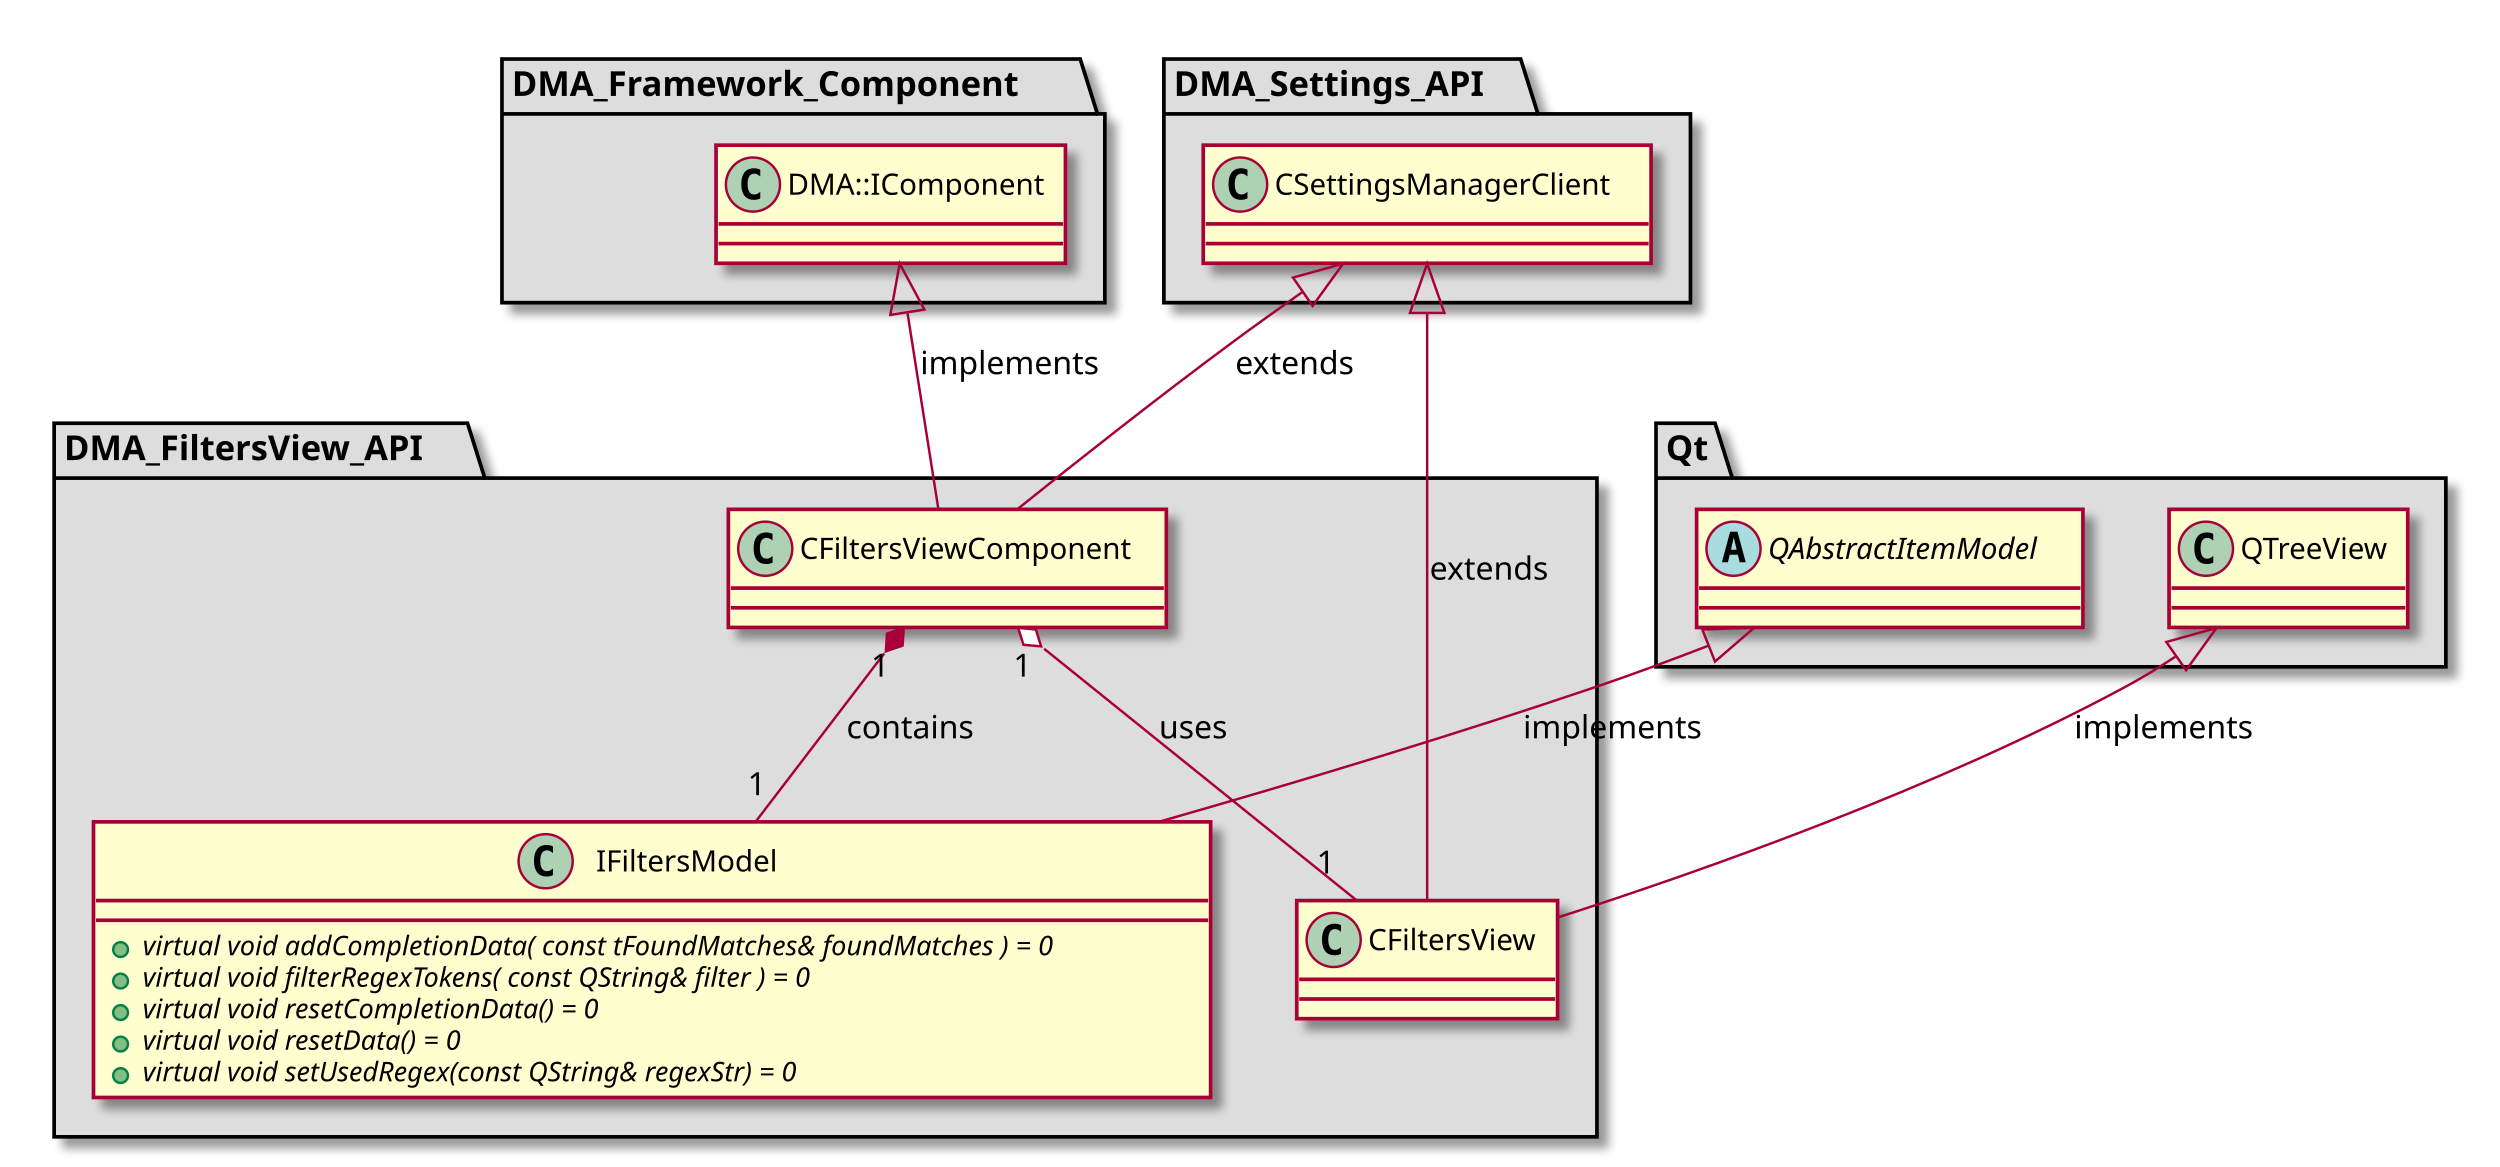
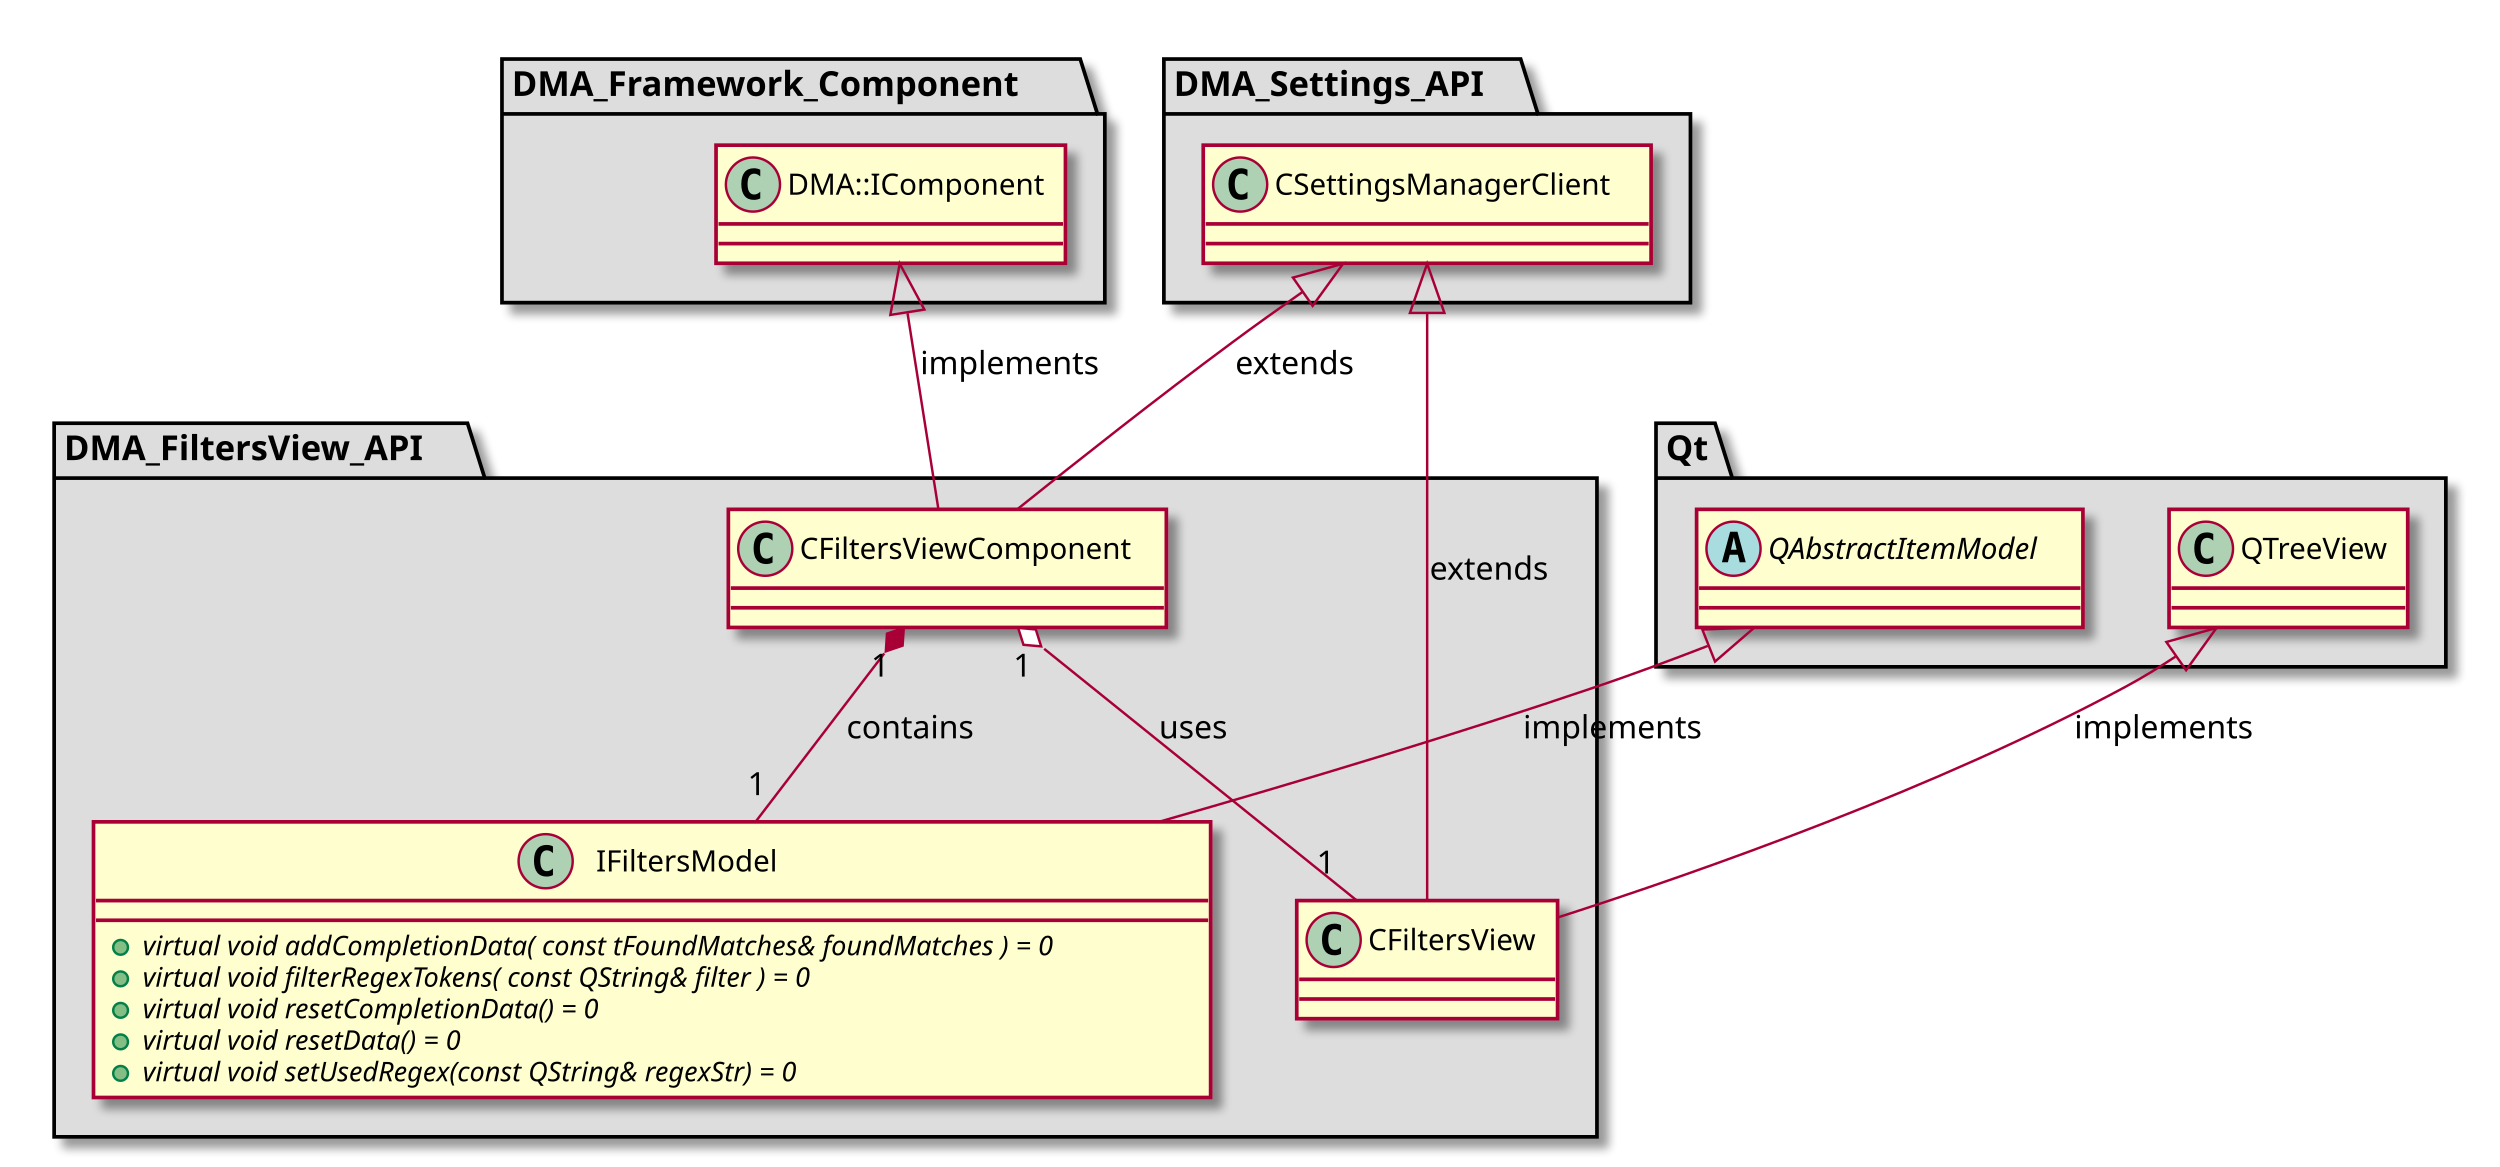
<svg xmlns="http://www.w3.org/2000/svg" contentScriptType="application/ecmascript" contentStyleType="text/css" height="474px" preserveAspectRatio="none" style="width:1016px;height:474px;background:#FEFEFE;" version="1.1" viewBox="0 0 1016 474" width="1016px" zoomAndPan="magnify">
  <defs>
    <filter height="300%" id="f1sb0qtinz8rzt" width="300%" x="-1" y="-1">
      <feGaussianBlur result="blurOut" stdDeviation="2.0" />
      <feColorMatrix in="blurOut" result="blurOut2" type="matrix" values="0 0 0 0 0 0 0 0 0 0 0 0 0 0 0 0 0 0 .4 0" />
      <feOffset dx="4.0" dy="4.0" in="blurOut2" result="blurOut3" />
      <feBlend in="SourceGraphic" in2="blurOut3" mode="normal" />
    </filter>
  </defs>
  <g>
    <polygon fill="#DDDDDD" filter="url(#f1sb0qtinz8rzt)" points="22,172,190,172,197,194.297,649,194.297,649,462,22,462,22,172" style="stroke: #000000; stroke-width: 1.5;" />
    <line style="stroke: #000000; stroke-width: 1.5;" x1="22" x2="197" y1="194.297" y2="194.297" />
    <text fill="#000000" font-family="sans-serif" font-size="14" font-weight="bold" lengthAdjust="spacingAndGlyphs" textLength="162" x="26" y="186.995">DMA_FiltersView_API</text>
    <polygon fill="#DDDDDD" filter="url(#f1sb0qtinz8rzt)" points="204,24,439,24,446,46.297,449,46.297,449,123,204,123,204,24" style="stroke: #000000; stroke-width: 1.5;" />
    <line style="stroke: #000000; stroke-width: 1.5;" x1="204" x2="446" y1="46.297" y2="46.297" />
    <text fill="#000000" font-family="sans-serif" font-size="14" font-weight="bold" lengthAdjust="spacingAndGlyphs" textLength="229" x="208" y="38.995">DMA_Framework_Component</text>
    <polygon fill="#DDDDDD" filter="url(#f1sb0qtinz8rzt)" points="473,24,618,24,625,46.297,687,46.297,687,123,473,123,473,24" style="stroke: #000000; stroke-width: 1.5;" />
    <line style="stroke: #000000; stroke-width: 1.5;" x1="473" x2="625" y1="46.297" y2="46.297" />
    <text fill="#000000" font-family="sans-serif" font-size="14" font-weight="bold" lengthAdjust="spacingAndGlyphs" textLength="139" x="477" y="38.995">DMA_Settings_API</text>
    <polygon fill="#DDDDDD" filter="url(#f1sb0qtinz8rzt)" points="673,172,697,172,704,194.297,994,194.297,994,271,673,271,673,172" style="stroke: #000000; stroke-width: 1.5;" />
    <line style="stroke: #000000; stroke-width: 1.5;" x1="673" x2="704" y1="194.297" y2="194.297" />
    <text fill="#000000" font-family="sans-serif" font-size="14" font-weight="bold" lengthAdjust="spacingAndGlyphs" textLength="18" x="677" y="186.995">Qt</text>
    <rect fill="#FEFECE" filter="url(#f1sb0qtinz8rzt)" height="48" id="CFiltersView" style="stroke: #A80036; stroke-width: 1.5;" width="106" x="527" y="366" />
    <ellipse cx="542" cy="382" fill="#ADD1B2" rx="11" ry="11" style="stroke: #A80036; stroke-width: 1.0;" />
    <path d="M544.969,387.641 Q544.391,387.938 543.75,388.078 Q543.109,388.234 542.406,388.234 Q539.906,388.234 538.578,386.594 Q537.266,384.938 537.266,381.812 Q537.266,378.688 538.578,377.031 Q539.906,375.375 542.406,375.375 Q543.109,375.375 543.75,375.531 Q544.406,375.688 544.969,375.984 L544.969,378.703 Q544.344,378.125 543.75,377.859 Q543.156,377.578 542.531,377.578 Q541.188,377.578 540.5,378.656 Q539.812,379.719 539.812,381.812 Q539.812,383.906 540.5,384.984 Q541.188,386.047 542.531,386.047 Q543.156,386.047 543.75,385.781 Q544.344,385.5 544.969,384.922 L544.969,387.641 Z " />
    <text fill="#000000" font-family="sans-serif" font-size="12" lengthAdjust="spacingAndGlyphs" textLength="74" x="556" y="386.154">CFiltersView</text>
    <line style="stroke: #A80036; stroke-width: 1.5;" x1="528" x2="632" y1="398" y2="398" />
    <line style="stroke: #A80036; stroke-width: 1.5;" x1="528" x2="632" y1="406" y2="406" />
    <rect fill="#FEFECE" filter="url(#f1sb0qtinz8rzt)" height="48" id="CFiltersViewComponent" style="stroke: #A80036; stroke-width: 1.5;" width="178" x="296" y="207" />
    <ellipse cx="311" cy="223" fill="#ADD1B2" rx="11" ry="11" style="stroke: #A80036; stroke-width: 1.0;" />
    <path d="M313.969,228.641 Q313.391,228.938 312.75,229.078 Q312.109,229.234 311.406,229.234 Q308.906,229.234 307.578,227.594 Q306.266,225.938 306.266,222.812 Q306.266,219.688 307.578,218.031 Q308.906,216.375 311.406,216.375 Q312.109,216.375 312.75,216.531 Q313.406,216.688 313.969,216.984 L313.969,219.703 Q313.344,219.125 312.75,218.859 Q312.156,218.578 311.531,218.578 Q310.188,218.578 309.5,219.656 Q308.812,220.719 308.812,222.812 Q308.812,224.906 309.5,225.984 Q310.188,227.047 311.531,227.047 Q312.156,227.047 312.75,226.781 Q313.344,226.5 313.969,225.922 L313.969,228.641 Z " />
    <text fill="#000000" font-family="sans-serif" font-size="12" lengthAdjust="spacingAndGlyphs" textLength="146" x="325" y="227.154">CFiltersViewComponent</text>
    <line style="stroke: #A80036; stroke-width: 1.5;" x1="297" x2="473" y1="239" y2="239" />
    <line style="stroke: #A80036; stroke-width: 1.5;" x1="297" x2="473" y1="247" y2="247" />
    <rect fill="#FEFECE" filter="url(#f1sb0qtinz8rzt)" height="112.023" id="IFiltersModel" style="stroke: #A80036; stroke-width: 1.5;" width="454" x="38" y="334" />
    <ellipse cx="221.75" cy="350" fill="#ADD1B2" rx="11" ry="11" style="stroke: #A80036; stroke-width: 1.0;" />
    <path d="M224.719,355.641 Q224.141,355.938 223.5,356.078 Q222.859,356.234 222.156,356.234 Q219.656,356.234 218.328,354.594 Q217.016,352.938 217.016,349.812 Q217.016,346.688 218.328,345.031 Q219.656,343.375 222.156,343.375 Q222.859,343.375 223.5,343.531 Q224.156,343.688 224.719,343.984 L224.719,346.703 Q224.094,346.125 223.5,345.859 Q222.906,345.578 222.281,345.578 Q220.938,345.578 220.25,346.656 Q219.562,347.719 219.562,349.812 Q219.562,351.906 220.25,352.984 Q220.938,354.047 222.281,354.047 Q222.906,354.047 223.5,353.781 Q224.094,353.5 224.719,352.922 L224.719,355.641 Z " />
    <text fill="#000000" font-family="sans-serif" font-size="12" lengthAdjust="spacingAndGlyphs" textLength="78" x="242.25" y="354.154">IFiltersModel</text>
    <line style="stroke: #A80036; stroke-width: 1.5;" x1="39" x2="491" y1="366" y2="366" />
    <line style="stroke: #A80036; stroke-width: 1.5;" x1="39" x2="491" y1="374" y2="374" />
-     <ellipse cx="49" cy="385.902" fill="#84BE84" rx="3" ry="3" style="stroke: #038048; stroke-width: 1.0;" />
+     <ellipse cx="49" cy="385" fill="#84BE84" rx="3" ry="3" style="stroke: #038048; stroke-width: 1.0;" />
    <text fill="#000000" font-family="sans-serif" font-size="11" font-style="italic" lengthAdjust="spacingAndGlyphs" textLength="428" x="58" y="388.21">virtual void addCompletionData( const tFoundMatches&amp; foundMatches ) = 0</text>
-     <ellipse cx="49" cy="398.707" fill="#84BE84" rx="3" ry="3" style="stroke: #038048; stroke-width: 1.0;" />
+     <ellipse cx="49" cy="397.805" fill="#84BE84" rx="3" ry="3" style="stroke: #038048; stroke-width: 1.0;" />
    <text fill="#000000" font-family="sans-serif" font-size="11" font-style="italic" lengthAdjust="spacingAndGlyphs" textLength="325" x="58" y="401.015">virtual void filterRegexTokens( const QString&amp; filter ) = 0</text>
-     <ellipse cx="49" cy="411.512" fill="#84BE84" rx="3" ry="3" style="stroke: #038048; stroke-width: 1.0;" />
+     <ellipse cx="49" cy="410.609" fill="#84BE84" rx="3" ry="3" style="stroke: #038048; stroke-width: 1.0;" />
    <text fill="#000000" font-family="sans-serif" font-size="11" font-style="italic" lengthAdjust="spacingAndGlyphs" textLength="219" x="58" y="413.82">virtual void resetCompletionData() = 0</text>
-     <ellipse cx="49" cy="424.316" fill="#84BE84" rx="3" ry="3" style="stroke: #038048; stroke-width: 1.0;" />
+     <ellipse cx="49" cy="423.414" fill="#84BE84" rx="3" ry="3" style="stroke: #038048; stroke-width: 1.0;" />
    <text fill="#000000" font-family="sans-serif" font-size="11" font-style="italic" lengthAdjust="spacingAndGlyphs" textLength="155" x="58" y="426.625">virtual void resetData() = 0</text>
-     <ellipse cx="49" cy="437.121" fill="#84BE84" rx="3" ry="3" style="stroke: #038048; stroke-width: 1.0;" />
+     <ellipse cx="49" cy="436.219" fill="#84BE84" rx="3" ry="3" style="stroke: #038048; stroke-width: 1.0;" />
    <text fill="#000000" font-family="sans-serif" font-size="11" font-style="italic" lengthAdjust="spacingAndGlyphs" textLength="319" x="58" y="439.429">virtual void setUsedRegex(const QString&amp; regexStr) = 0</text>
    <rect fill="#FEFECE" filter="url(#f1sb0qtinz8rzt)" height="48" id="DMA::IComponent" style="stroke: #A80036; stroke-width: 1.5;" width="142" x="291" y="59" />
    <ellipse cx="306" cy="75" fill="#ADD1B2" rx="11" ry="11" style="stroke: #A80036; stroke-width: 1.0;" />
    <path d="M308.969,80.641 Q308.391,80.938 307.75,81.078 Q307.109,81.234 306.406,81.234 Q303.906,81.234 302.578,79.594 Q301.266,77.938 301.266,74.812 Q301.266,71.688 302.578,70.031 Q303.906,68.375 306.406,68.375 Q307.109,68.375 307.75,68.531 Q308.406,68.688 308.969,68.984 L308.969,71.703 Q308.344,71.125 307.75,70.859 Q307.156,70.578 306.531,70.578 Q305.188,70.578 304.5,71.656 Q303.812,72.719 303.812,74.812 Q303.812,76.906 304.5,77.984 Q305.188,79.047 306.531,79.047 Q307.156,79.047 307.75,78.781 Q308.344,78.5 308.969,77.922 L308.969,80.641 Z " />
    <text fill="#000000" font-family="sans-serif" font-size="12" lengthAdjust="spacingAndGlyphs" textLength="110" x="320" y="79.154">DMA::IComponent</text>
    <line style="stroke: #A80036; stroke-width: 1.5;" x1="292" x2="432" y1="91" y2="91" />
    <line style="stroke: #A80036; stroke-width: 1.5;" x1="292" x2="432" y1="99" y2="99" />
    <rect fill="#FEFECE" filter="url(#f1sb0qtinz8rzt)" height="48" id="CSettingsManagerClient" style="stroke: #A80036; stroke-width: 1.5;" width="182" x="489" y="59" />
    <ellipse cx="504" cy="75" fill="#ADD1B2" rx="11" ry="11" style="stroke: #A80036; stroke-width: 1.0;" />
    <path d="M506.969,80.641 Q506.391,80.938 505.75,81.078 Q505.109,81.234 504.406,81.234 Q501.906,81.234 500.578,79.594 Q499.266,77.938 499.266,74.812 Q499.266,71.688 500.578,70.031 Q501.906,68.375 504.406,68.375 Q505.109,68.375 505.75,68.531 Q506.406,68.688 506.969,68.984 L506.969,71.703 Q506.344,71.125 505.75,70.859 Q505.156,70.578 504.531,70.578 Q503.188,70.578 502.5,71.656 Q501.812,72.719 501.812,74.812 Q501.812,76.906 502.5,77.984 Q503.188,79.047 504.531,79.047 Q505.156,79.047 505.75,78.781 Q506.344,78.5 506.969,77.922 L506.969,80.641 Z " />
    <text fill="#000000" font-family="sans-serif" font-size="12" lengthAdjust="spacingAndGlyphs" textLength="150" x="518" y="79.154">CSettingsManagerClient</text>
    <line style="stroke: #A80036; stroke-width: 1.5;" x1="490" x2="670" y1="91" y2="91" />
    <line style="stroke: #A80036; stroke-width: 1.5;" x1="490" x2="670" y1="99" y2="99" />
    <rect fill="#FEFECE" filter="url(#f1sb0qtinz8rzt)" height="48" id="QAbstractItemModel" style="stroke: #A80036; stroke-width: 1.5;" width="157" x="689.5" y="207" />
    <ellipse cx="704.5" cy="223" fill="#A9DCDF" rx="11" ry="11" style="stroke: #A80036; stroke-width: 1.0;" />
    <path d="M704.609,218.344 L703.453,223.422 L705.781,223.422 L704.609,218.344 Z M703.125,216.109 L706.109,216.109 L709.469,228.5 L707.016,228.5 L706.25,225.438 L702.969,225.438 L702.219,228.5 L699.781,228.5 L703.125,216.109 Z " />
    <text fill="#000000" font-family="sans-serif" font-size="12" font-style="italic" lengthAdjust="spacingAndGlyphs" textLength="125" x="718.5" y="227.154">QAbstractItemModel</text>
    <line style="stroke: #A80036; stroke-width: 1.5;" x1="690.5" x2="845.5" y1="239" y2="239" />
    <line style="stroke: #A80036; stroke-width: 1.5;" x1="690.5" x2="845.5" y1="247" y2="247" />
    <rect fill="#FEFECE" filter="url(#f1sb0qtinz8rzt)" height="48" id="QTreeView" style="stroke: #A80036; stroke-width: 1.5;" width="97" x="881.5" y="207" />
    <ellipse cx="896.5" cy="223" fill="#ADD1B2" rx="11" ry="11" style="stroke: #A80036; stroke-width: 1.0;" />
    <path d="M899.469,228.641 Q898.891,228.938 898.25,229.078 Q897.609,229.234 896.906,229.234 Q894.406,229.234 893.078,227.594 Q891.766,225.938 891.766,222.812 Q891.766,219.688 893.078,218.031 Q894.406,216.375 896.906,216.375 Q897.609,216.375 898.25,216.531 Q898.906,216.688 899.469,216.984 L899.469,219.703 Q898.844,219.125 898.25,218.859 Q897.656,218.578 897.031,218.578 Q895.688,218.578 895,219.656 Q894.312,220.719 894.312,222.812 Q894.312,224.906 895,225.984 Q895.688,227.047 897.031,227.047 Q897.656,227.047 898.25,226.781 Q898.844,226.5 899.469,225.922 L899.469,228.641 Z " />
    <text fill="#000000" font-family="sans-serif" font-size="12" lengthAdjust="spacingAndGlyphs" textLength="65" x="910.5" y="227.154">QTreeView</text>
    <line style="stroke: #A80036; stroke-width: 1.5;" x1="882.5" x2="977.5" y1="239" y2="239" />
    <line style="stroke: #A80036; stroke-width: 1.5;" x1="882.5" x2="977.5" y1="247" y2="247" />
-     <path d="M580,127.44 C580,193.02 580,315.05 580,365.86 " fill="none" id="CSettingsManagerClient-CFiltersView" style="stroke: #A80036; stroke-width: 1.0;" />
+     <path d="M580,127.44 C580,193.02 580,315.05 580,365.86 " fill="none" id="CSettingsManagerClient&lt;-CFiltersView" style="stroke: #A80036; stroke-width: 1.0;" />
    <polygon fill="none" points="573,127.17,580,107.17,587,127.17,573,127.17" style="stroke: #A80036; stroke-width: 1.0;" />
    <text fill="#000000" font-family="sans-serif" font-size="13" lengthAdjust="spacingAndGlyphs" textLength="51" x="581" y="235.567">extends</text>
-     <path d="M884.13,266.83 C877.54,271.19 870.71,275.38 864,279 C787.19,320.38 691.42,354.11 633.03,372.87 " fill="none" id="QTreeView-CFiltersView" style="stroke: #A80036; stroke-width: 1.0;" />
+     <path d="M884.13,266.83 C877.54,271.19 870.71,275.38 864,279 C787.19,320.38 691.42,354.11 633.03,372.87 " fill="none" id="QTreeView&lt;-CFiltersView" style="stroke: #A80036; stroke-width: 1.0;" />
    <polygon fill="none" points="880.4,260.9,900.8,255.17,888.42,272.37,880.4,260.9" style="stroke: #A80036; stroke-width: 1.0;" />
    <text fill="#000000" font-family="sans-serif" font-size="13" lengthAdjust="spacingAndGlyphs" textLength="76" x="843" y="300.067">implements</text>
-     <path d="M529.33,118.64 C519.85,125.3 510.07,132.29 501,139 C470.75,161.37 436.99,188.05 413.73,206.72 " fill="none" id="CSettingsManagerClient-CFiltersViewComponent" style="stroke: #A80036; stroke-width: 1.0;" />
+     <path d="M529.33,118.64 C519.85,125.3 510.07,132.29 501,139 C470.75,161.37 436.99,188.05 413.73,206.72 " fill="none" id="CSettingsManagerClient&lt;-CFiltersViewComponent" style="stroke: #A80036; stroke-width: 1.0;" />
    <polygon fill="none" points="525.45,112.81,545.87,107.13,533.45,124.3,525.45,112.81" style="stroke: #A80036; stroke-width: 1.0;" />
    <text fill="#000000" font-family="sans-serif" font-size="13" lengthAdjust="spacingAndGlyphs" textLength="51" x="502" y="152.067">extends</text>
-     <path d="M368.82,127.27 C372.93,153.39 378.01,185.65 381.37,206.97 " fill="none" id="DMA::IComponent-CFiltersViewComponent" style="stroke: #A80036; stroke-width: 1.0;" />
+     <path d="M368.82,127.27 C372.93,153.39 378.01,185.65 381.37,206.97 " fill="none" id="DMA::IComponent&lt;-CFiltersViewComponent" style="stroke: #A80036; stroke-width: 1.0;" />
    <polygon fill="none" points="361.84,127.98,365.64,107.13,375.67,125.8,361.84,127.98" style="stroke: #A80036; stroke-width: 1.0;" />
    <text fill="#000000" font-family="sans-serif" font-size="13" lengthAdjust="spacingAndGlyphs" textLength="76" x="374" y="152.067">implements</text>
-     <path d="M694.06,262.49 C679.24,268.24 663.7,274.01 649,279 C591.71,298.47 528.87,317.44 470.91,334 " fill="none" id="QAbstractItemModel-IFiltersModel" style="stroke: #A80036; stroke-width: 1.0;" />
+     <path d="M694.06,262.49 C679.24,268.24 663.7,274.01 649,279 C591.71,298.47 528.87,317.44 470.91,334 " fill="none" id="QAbstractItemModel&lt;-IFiltersModel" style="stroke: #A80036; stroke-width: 1.0;" />
    <polygon fill="none" points="691.84,255.84,713.02,255.01,696.98,268.86,691.84,255.84" style="stroke: #A80036; stroke-width: 1.0;" />
    <text fill="#000000" font-family="sans-serif" font-size="13" lengthAdjust="spacingAndGlyphs" textLength="76" x="619" y="300.067">implements</text>
-     <path d="M424.35,263.68 C461.99,293.99 517.86,338.97 551.43,365.99 " fill="none" id="CFiltersViewComponent-CFiltersView" style="stroke: #A80036; stroke-width: 1.0;" />
+     <path d="M424.35,263.68 C461.99,293.99 517.86,338.97 551.43,365.99 " fill="none" id="CFiltersViewComponent&lt;-CFiltersView" style="stroke: #A80036; stroke-width: 1.0;" />
    <polygon fill="#FEFEFE" points="413.77,255.17,415.94,262.047,423.122,262.689,420.952,255.812,413.77,255.17" style="stroke: #A80036; stroke-width: 1.0;" />
    <text fill="#000000" font-family="sans-serif" font-size="13" lengthAdjust="spacingAndGlyphs" textLength="30" x="471" y="300.067">uses</text>
    <text fill="#000000" font-family="sans-serif" font-size="13" lengthAdjust="spacingAndGlyphs" textLength="8" x="411.808" y="274.973">1</text>
    <text fill="#000000" font-family="sans-serif" font-size="13" lengthAdjust="spacingAndGlyphs" textLength="8" x="535.084" y="355">1</text>
-     <path d="M359.36,265.55 C344.18,285.41 324.58,311.05 307.18,333.82 " fill="none" id="CFiltersViewComponent-IFiltersModel" style="stroke: #A80036; stroke-width: 1.0;" />
+     <path d="M359.36,265.55 C344.18,285.41 324.58,311.05 307.18,333.82 " fill="none" id="CFiltersViewComponent&lt;-IFiltersModel" style="stroke: #A80036; stroke-width: 1.0;" />
    <polygon fill="#A80036" points="367.29,255.17,360.468,257.506,360,264.702,366.822,262.366,367.29,255.17" style="stroke: #A80036; stroke-width: 1.0;" />
    <text fill="#000000" font-family="sans-serif" font-size="13" lengthAdjust="spacingAndGlyphs" textLength="54" x="344" y="300.067">contains</text>
    <text fill="#000000" font-family="sans-serif" font-size="13" lengthAdjust="spacingAndGlyphs" textLength="8" x="353.998" y="274.973">1</text>
    <text fill="#000000" font-family="sans-serif" font-size="13" lengthAdjust="spacingAndGlyphs" textLength="8" x="303.833" y="323.133">1</text>
  </g>
</svg>
